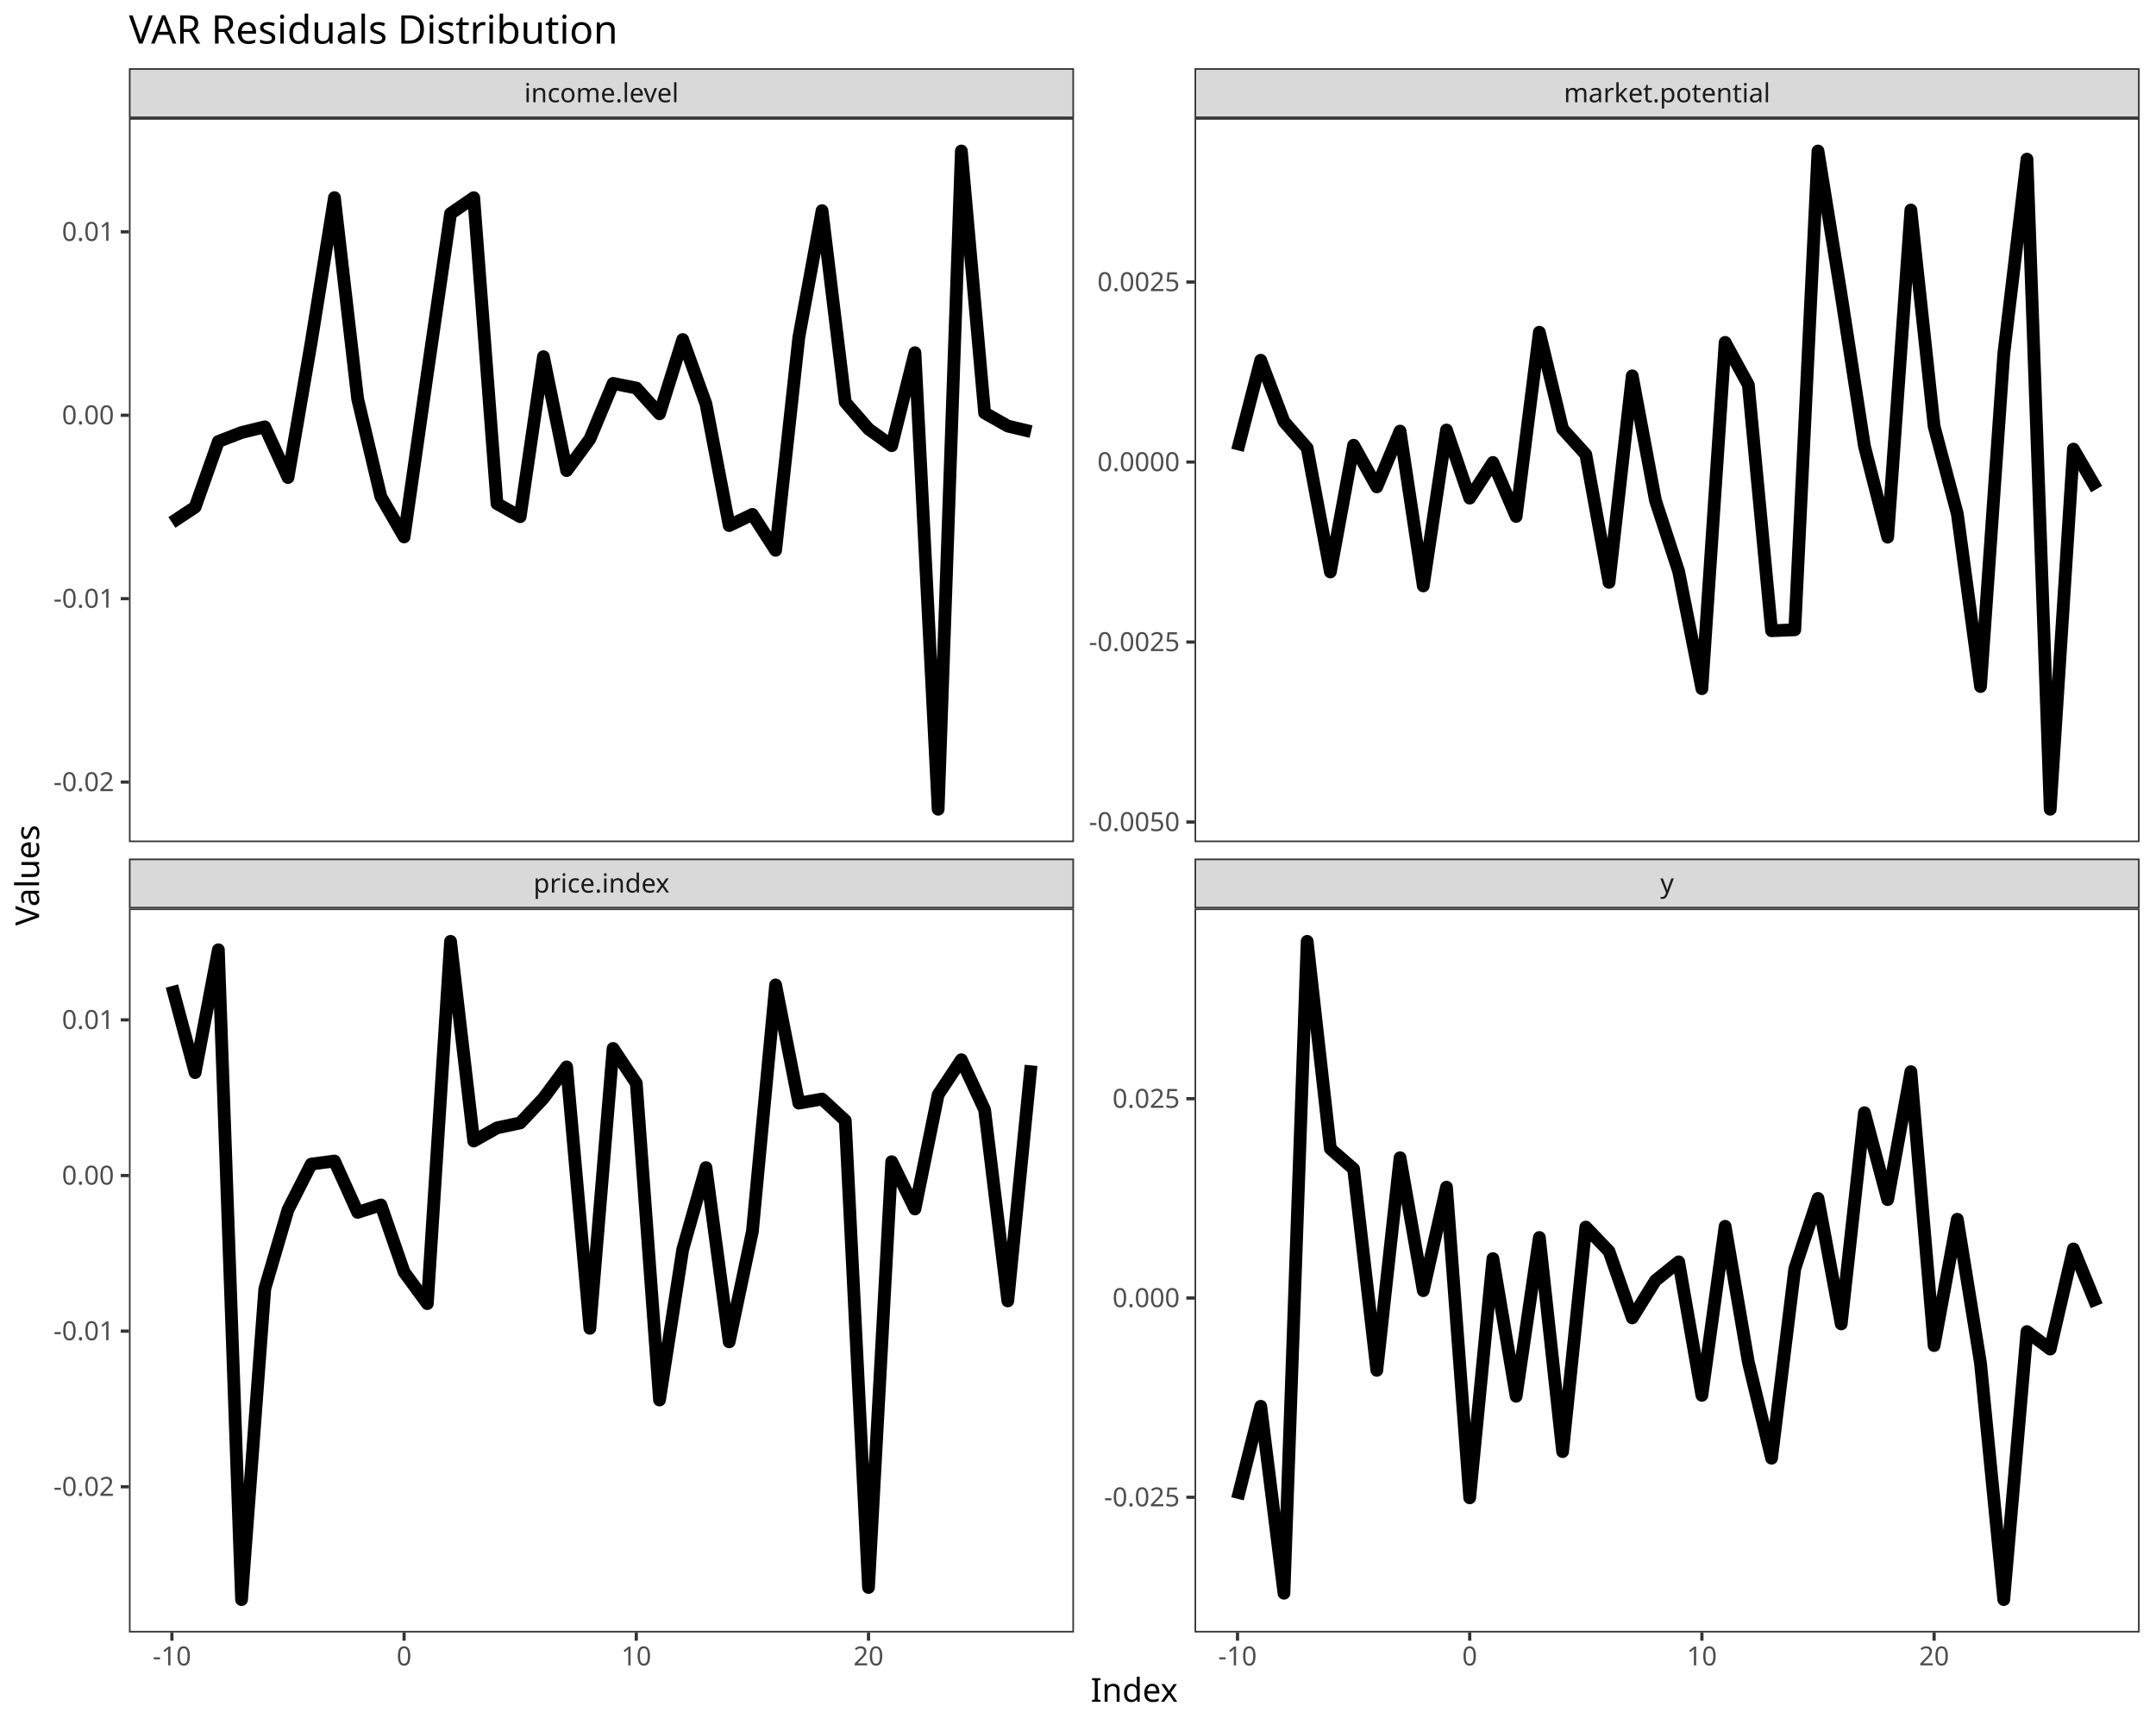
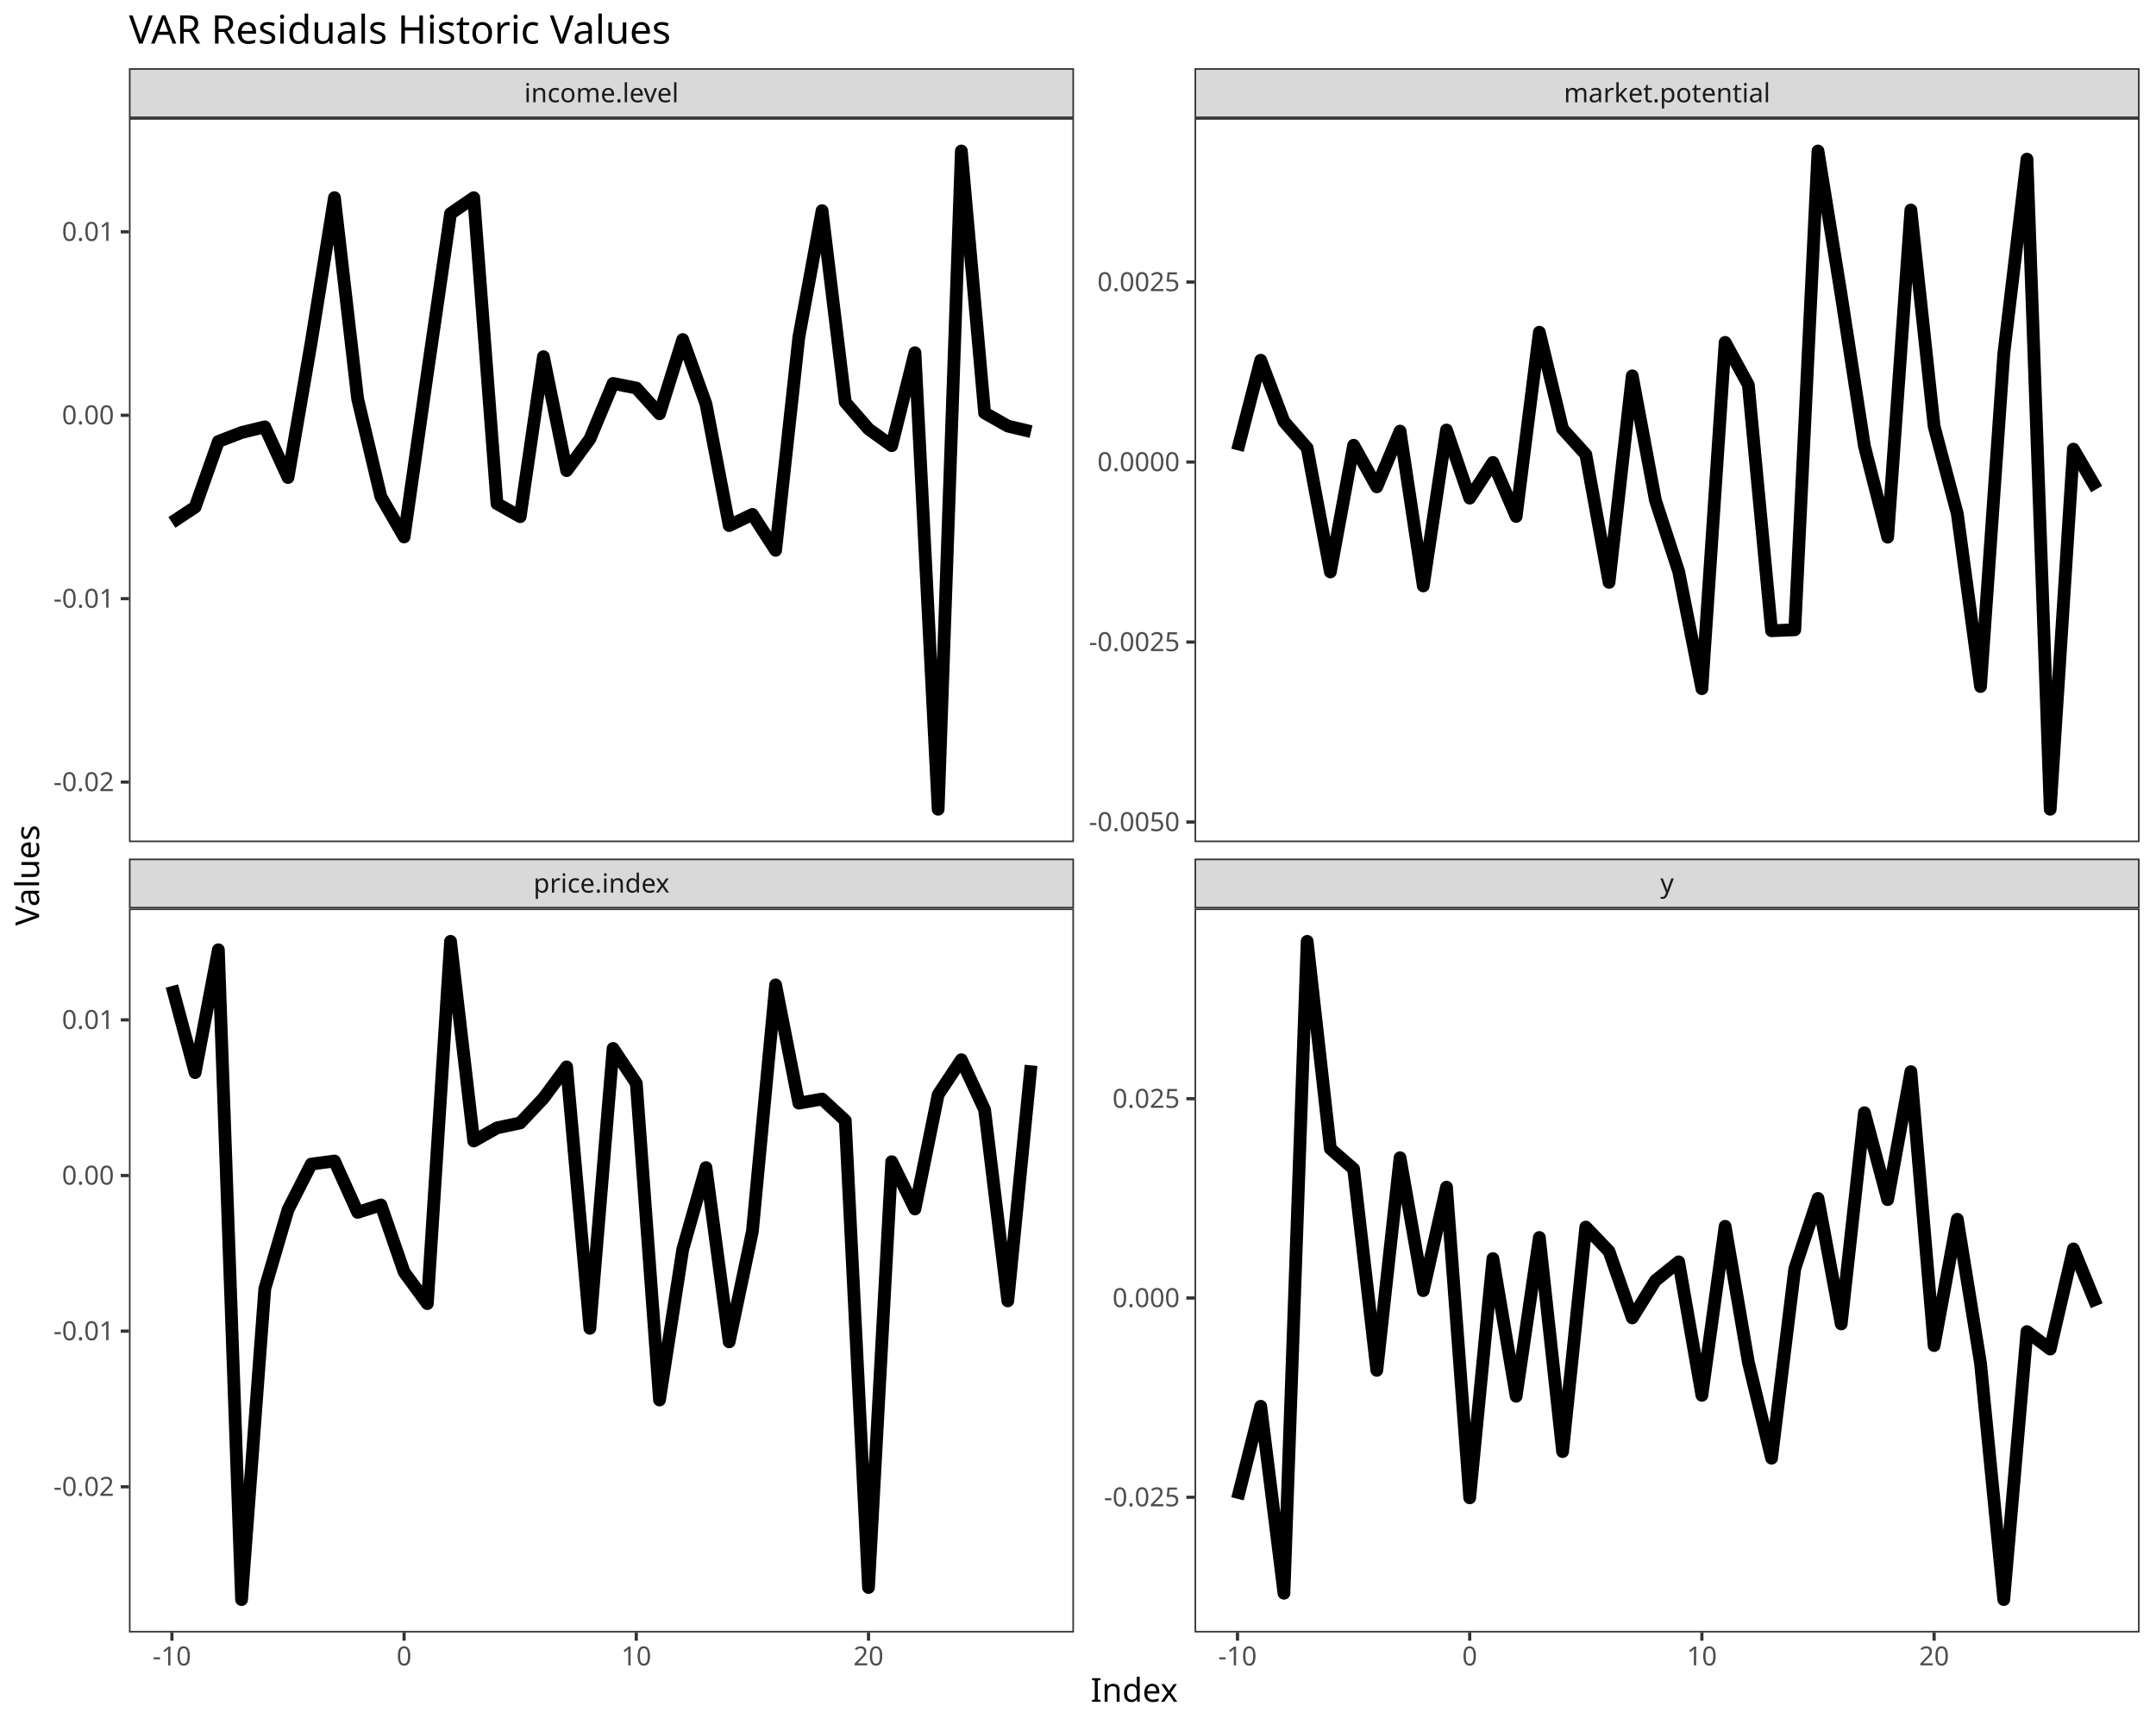
<svg xmlns="http://www.w3.org/2000/svg" class="svglite" data-engine-version="2.0" width="720.00pt" height="576.00pt" viewBox="0 0 720.00 576.00">
  <defs>
    <style type="text/css">
    .svglite line, .svglite polyline, .svglite polygon, .svglite path, .svglite rect, .svglite circle {
      fill: none;
      stroke: #000000;
      stroke-linecap: round;
      stroke-linejoin: round;
      stroke-miterlimit: 10.00;
    }
  </style>
  </defs>
  <rect width="100%" height="100%" style="stroke: none; fill: #FFFFFF;" />
  <defs>
    <clipPath id="cpMC4wMHw3MjAuMDB8MC4wMHw1NzYuMDA=">
      <rect x="0.00" y="0.00" width="720.00" height="576.00" />
    </clipPath>
  </defs>
  <g clip-path="url(#cpMC4wMHw3MjAuMDB8MC4wMHw1NzYuMDA=)">
    <rect x="0.00" y="0.00" width="720.00" height="576.00" style="stroke-width: 1.07; stroke: #FFFFFF; fill: #FFFFFF;" />
  </g>
  <defs>
    <clipPath id="cpNDMuMDZ8MzU4LjY2fDM5LjQzfDI4MS4yMQ==">
      <rect x="43.06" y="39.43" width="315.60" height="241.77" />
    </clipPath>
  </defs>
  <g clip-path="url(#cpNDMuMDZ8MzU4LjY2fDM5LjQzfDI4MS4yMQ==)">
    <rect x="43.06" y="39.43" width="315.60" height="241.77" style="stroke-width: 1.07; stroke: none; fill: #FFFFFF;" />
    <polyline points="57.41,174.46 65.16,169.33 72.92,147.42 80.67,144.42 88.43,142.53 96.18,159.45 103.93,114.29 111.69,65.99 119.44,133.20 127.20,165.86 134.95,179.29 142.71,124.76 150.46,71.32 158.21,66.01 165.97,168.17 173.72,172.52 181.48,119.10 189.23,157.14 196.99,146.59 204.74,128.03 212.49,129.57 220.25,138.17 228.00,113.38 235.76,134.90 243.51,175.49 251.27,171.77 259.02,183.76 266.77,112.63 274.53,70.35 282.28,134.30 290.04,143.24 297.79,148.82 305.55,117.77 313.30,270.22 321.05,50.42 328.81,137.88 336.56,142.27 344.32,144.12 " style="stroke-width: 4.27; stroke-linecap: butt;" />
    <rect x="43.06" y="39.43" width="315.60" height="241.77" style="stroke-width: 1.07; stroke: #333333;" />
  </g>
  <g clip-path="url(#cpMC4wMHw3MjAuMDB8MC4wMHw1NzYuMDA=)">
</g>
  <defs>
    <clipPath id="cpNDMuMDZ8MzU4LjY2fDMwMy4zNHw1NDUuMTE=">
      <rect x="43.06" y="303.34" width="315.60" height="241.77" />
    </clipPath>
  </defs>
  <g clip-path="url(#cpNDMuMDZ8MzU4LjY2fDMwMy4zNHw1NDUuMTE=)">
    <rect x="43.06" y="303.34" width="315.60" height="241.77" style="stroke-width: 1.07; stroke: none; fill: #FFFFFF;" />
    <polyline points="57.41,329.25 65.16,358.16 72.92,317.14 80.67,534.12 88.43,430.36 96.18,403.94 103.93,388.71 111.69,387.68 119.44,404.82 127.20,402.35 134.95,424.75 142.71,435.30 150.46,314.33 158.21,381.00 165.97,376.61 173.72,374.96 181.48,366.73 189.23,356.25 196.99,443.54 204.74,350.09 212.49,361.73 220.25,467.48 228.00,417.22 235.76,389.87 243.51,448.06 251.27,411.14 259.02,328.87 266.77,368.35 274.53,366.99 282.28,374.16 290.04,530.08 297.79,387.90 305.55,403.69 313.30,365.52 321.05,353.85 328.81,370.57 336.56,434.39 344.32,355.74 " style="stroke-width: 4.27; stroke-linecap: butt;" />
    <rect x="43.06" y="303.34" width="315.60" height="241.77" style="stroke-width: 1.07; stroke: #333333;" />
  </g>
  <g clip-path="url(#cpMC4wMHw3MjAuMDB8MC4wMHw1NzYuMDA=)">
</g>
  <defs>
    <clipPath id="cpMzk4LjkyfDcxNC41MnwzOS40M3wyODEuMjE=">
      <rect x="398.92" y="39.43" width="315.60" height="241.77" />
    </clipPath>
  </defs>
  <g clip-path="url(#cpMzk4LjkyfDcxNC41MnwzOS40M3wyODEuMjE=)">
    <rect x="398.92" y="39.43" width="315.60" height="241.77" style="stroke-width: 1.07; stroke: none; fill: #FFFFFF;" />
    <polyline points="413.27,150.35 421.02,120.29 428.78,140.75 436.53,149.62 444.28,190.98 452.04,148.68 459.79,162.57 467.55,143.95 475.30,195.64 483.06,143.59 490.81,166.33 498.56,154.42 506.32,172.45 514.07,110.94 521.83,143.22 529.58,151.76 537.34,194.47 545.09,125.50 552.84,167.09 560.60,190.86 568.35,229.96 576.11,114.33 583.86,128.52 591.62,210.61 599.37,210.29 607.12,50.42 614.88,98.60 622.63,148.94 630.39,179.37 638.14,70.13 645.90,142.35 653.65,171.58 661.40,229.24 669.16,118.26 676.91,53.14 684.67,270.22 692.42,149.97 700.18,163.30 " style="stroke-width: 4.27; stroke-linecap: butt;" />
    <rect x="398.92" y="39.43" width="315.60" height="241.77" style="stroke-width: 1.07; stroke: #333333;" />
  </g>
  <g clip-path="url(#cpMC4wMHw3MjAuMDB8MC4wMHw1NzYuMDA=)">
</g>
  <defs>
    <clipPath id="cpMzk4LjkyfDcxNC41MnwzMDMuMzR8NTQ1LjEx">
      <rect x="398.92" y="303.34" width="315.60" height="241.77" />
    </clipPath>
  </defs>
  <g clip-path="url(#cpMzk4LjkyfDcxNC41MnwzMDMuMzR8NTQ1LjEx)">
    <rect x="398.92" y="303.34" width="315.60" height="241.77" style="stroke-width: 1.07; stroke: none; fill: #FFFFFF;" />
    <polyline points="413.27,500.47 421.02,469.58 428.78,532.00 436.53,314.33 444.28,383.58 452.04,390.33 459.79,457.57 467.55,386.58 475.30,430.96 483.06,396.41 490.81,500.14 498.56,420.26 506.32,466.23 514.07,413.21 521.83,484.71 529.58,409.74 537.34,417.85 545.09,440.06 552.84,427.59 560.60,421.35 568.35,465.91 576.11,409.48 583.86,454.82 591.62,486.91 599.37,423.66 607.12,400.17 614.88,442.07 622.63,371.55 630.39,400.57 638.14,357.85 645.90,449.30 653.65,407.13 661.40,455.23 669.16,534.12 676.91,444.63 684.67,450.47 692.42,417.04 700.18,436.00 " style="stroke-width: 4.27; stroke-linecap: butt;" />
    <rect x="398.92" y="303.34" width="315.60" height="241.77" style="stroke-width: 1.07; stroke: #333333;" />
  </g>
  <g clip-path="url(#cpMC4wMHw3MjAuMDB8MC4wMHw1NzYuMDA=)">
</g>
  <defs>
    <clipPath id="cpNDMuMDZ8MzU4LjY2fDI4Ni42OXwzMDMuMzQ=">
      <rect x="43.06" y="286.69" width="315.60" height="16.65" />
    </clipPath>
  </defs>
  <g clip-path="url(#cpNDMuMDZ8MzU4LjY2fDI4Ni42OXwzMDMuMzQ=)">
    <rect x="43.06" y="286.69" width="315.60" height="16.65" style="stroke-width: 1.07; stroke: #333333; fill: #D9D9D9;" />
    <text x="200.86" y="298.04" text-anchor="middle" style="font-size: 8.80px; fill: #1A1A1A; font-family: sans;" textLength="42.56px" lengthAdjust="spacingAndGlyphs">price.index</text>
  </g>
  <g clip-path="url(#cpMC4wMHw3MjAuMDB8MC4wMHw1NzYuMDA=)">
</g>
  <defs>
    <clipPath id="cpMzk4LjkyfDcxNC41MnwyODYuNjl8MzAzLjM0">
      <rect x="398.92" y="286.69" width="315.60" height="16.65" />
    </clipPath>
  </defs>
  <g clip-path="url(#cpMzk4LjkyfDcxNC41MnwyODYuNjl8MzAzLjM0)">
    <rect x="398.92" y="286.69" width="315.60" height="16.65" style="stroke-width: 1.07; stroke: #333333; fill: #D9D9D9;" />
    <text x="556.72" y="298.04" text-anchor="middle" style="font-size: 8.80px; fill: #1A1A1A; font-family: sans;" textLength="4.40px" lengthAdjust="spacingAndGlyphs">y</text>
  </g>
  <g clip-path="url(#cpMC4wMHw3MjAuMDB8MC4wMHw1NzYuMDA=)">
</g>
  <defs>
    <clipPath id="cpNDMuMDZ8MzU4LjY2fDIyLjc4fDM5LjQz">
      <rect x="43.06" y="22.78" width="315.60" height="16.65" />
    </clipPath>
  </defs>
  <g clip-path="url(#cpNDMuMDZ8MzU4LjY2fDIyLjc4fDM5LjQz)">
    <rect x="43.06" y="22.78" width="315.60" height="16.65" style="stroke-width: 1.07; stroke: #333333; fill: #D9D9D9;" />
    <text x="200.86" y="34.14" text-anchor="middle" style="font-size: 8.80px; fill: #1A1A1A; font-family: sans;" textLength="48.92px" lengthAdjust="spacingAndGlyphs">income.level</text>
  </g>
  <g clip-path="url(#cpMC4wMHw3MjAuMDB8MC4wMHw1NzYuMDA=)">
</g>
  <defs>
    <clipPath id="cpMzk4LjkyfDcxNC41MnwyMi43OHwzOS40Mw==">
      <rect x="398.92" y="22.78" width="315.60" height="16.65" />
    </clipPath>
  </defs>
  <g clip-path="url(#cpMzk4LjkyfDcxNC41MnwyMi43OHwzOS40Mw==)">
    <rect x="398.92" y="22.78" width="315.60" height="16.65" style="stroke-width: 1.07; stroke: #333333; fill: #D9D9D9;" />
    <text x="556.72" y="34.14" text-anchor="middle" style="font-size: 8.80px; fill: #1A1A1A; font-family: sans;" textLength="62.62px" lengthAdjust="spacingAndGlyphs">market.potential</text>
  </g>
  <g clip-path="url(#cpMC4wMHw3MjAuMDB8MC4wMHw1NzYuMDA=)">
    <polyline points="57.41,547.85 57.41,545.11 " style="stroke-width: 1.07; stroke: #333333; stroke-linecap: butt;" />
    <polyline points="134.95,547.85 134.95,545.11 " style="stroke-width: 1.07; stroke: #333333; stroke-linecap: butt;" />
    <polyline points="212.49,547.85 212.49,545.11 " style="stroke-width: 1.07; stroke: #333333; stroke-linecap: butt;" />
    <polyline points="290.04,547.85 290.04,545.11 " style="stroke-width: 1.07; stroke: #333333; stroke-linecap: butt;" />
    <text x="57.41" y="556.10" text-anchor="middle" style="font-size: 8.80px; fill: #4D4D4D; font-family: sans;" textLength="12.72px" lengthAdjust="spacingAndGlyphs">-10</text>
    <text x="134.95" y="556.10" text-anchor="middle" style="font-size: 8.80px; fill: #4D4D4D; font-family: sans;" textLength="4.89px" lengthAdjust="spacingAndGlyphs">0</text>
    <text x="212.49" y="556.10" text-anchor="middle" style="font-size: 8.80px; fill: #4D4D4D; font-family: sans;" textLength="9.79px" lengthAdjust="spacingAndGlyphs">10</text>
    <text x="290.04" y="556.10" text-anchor="middle" style="font-size: 8.80px; fill: #4D4D4D; font-family: sans;" textLength="9.79px" lengthAdjust="spacingAndGlyphs">20</text>
    <polyline points="413.27,547.85 413.27,545.11 " style="stroke-width: 1.07; stroke: #333333; stroke-linecap: butt;" />
    <polyline points="490.81,547.85 490.81,545.11 " style="stroke-width: 1.07; stroke: #333333; stroke-linecap: butt;" />
    <polyline points="568.35,547.85 568.35,545.11 " style="stroke-width: 1.07; stroke: #333333; stroke-linecap: butt;" />
    <polyline points="645.90,547.85 645.90,545.11 " style="stroke-width: 1.07; stroke: #333333; stroke-linecap: butt;" />
    <text x="413.27" y="556.10" text-anchor="middle" style="font-size: 8.80px; fill: #4D4D4D; font-family: sans;" textLength="12.72px" lengthAdjust="spacingAndGlyphs">-10</text>
    <text x="490.81" y="556.10" text-anchor="middle" style="font-size: 8.80px; fill: #4D4D4D; font-family: sans;" textLength="4.89px" lengthAdjust="spacingAndGlyphs">0</text>
    <text x="568.35" y="556.10" text-anchor="middle" style="font-size: 8.80px; fill: #4D4D4D; font-family: sans;" textLength="9.79px" lengthAdjust="spacingAndGlyphs">10</text>
    <text x="645.90" y="556.10" text-anchor="middle" style="font-size: 8.80px; fill: #4D4D4D; font-family: sans;" textLength="9.79px" lengthAdjust="spacingAndGlyphs">20</text>
    <text x="393.99" y="277.51" text-anchor="end" style="font-size: 8.80px; fill: #4D4D4D; font-family: sans;" textLength="29.85px" lengthAdjust="spacingAndGlyphs">-0.0050</text>
    <text x="393.99" y="217.41" text-anchor="end" style="font-size: 8.80px; fill: #4D4D4D; font-family: sans;" textLength="29.85px" lengthAdjust="spacingAndGlyphs">-0.0025</text>
    <text x="393.99" y="157.31" text-anchor="end" style="font-size: 8.80px; fill: #4D4D4D; font-family: sans;" textLength="26.92px" lengthAdjust="spacingAndGlyphs">0.0000</text>
    <text x="393.99" y="97.21" text-anchor="end" style="font-size: 8.80px; fill: #4D4D4D; font-family: sans;" textLength="26.92px" lengthAdjust="spacingAndGlyphs">0.0025</text>
    <polyline points="396.18,274.49 398.92,274.49 " style="stroke-width: 1.07; stroke: #333333; stroke-linecap: butt;" />
    <polyline points="396.18,214.38 398.92,214.38 " style="stroke-width: 1.07; stroke: #333333; stroke-linecap: butt;" />
    <polyline points="396.18,154.28 398.92,154.28 " style="stroke-width: 1.07; stroke: #333333; stroke-linecap: butt;" />
    <polyline points="396.18,94.18 398.92,94.18 " style="stroke-width: 1.07; stroke: #333333; stroke-linecap: butt;" />
    <text x="393.99" y="502.98" text-anchor="end" style="font-size: 8.80px; fill: #4D4D4D; font-family: sans;" textLength="24.95px" lengthAdjust="spacingAndGlyphs">-0.025</text>
    <text x="393.99" y="436.45" text-anchor="end" style="font-size: 8.80px; fill: #4D4D4D; font-family: sans;" textLength="22.02px" lengthAdjust="spacingAndGlyphs">0.000</text>
    <text x="393.99" y="369.91" text-anchor="end" style="font-size: 8.80px; fill: #4D4D4D; font-family: sans;" textLength="22.02px" lengthAdjust="spacingAndGlyphs">0.025</text>
    <polyline points="396.18,499.96 398.92,499.96 " style="stroke-width: 1.07; stroke: #333333; stroke-linecap: butt;" />
    <polyline points="396.18,433.42 398.92,433.42 " style="stroke-width: 1.07; stroke: #333333; stroke-linecap: butt;" />
    <polyline points="396.18,366.88 398.92,366.88 " style="stroke-width: 1.07; stroke: #333333; stroke-linecap: butt;" />
    <text x="38.13" y="264.17" text-anchor="end" style="font-size: 8.80px; fill: #4D4D4D; font-family: sans;" textLength="20.06px" lengthAdjust="spacingAndGlyphs">-0.02</text>
    <text x="38.13" y="202.93" text-anchor="end" style="font-size: 8.80px; fill: #4D4D4D; font-family: sans;" textLength="20.06px" lengthAdjust="spacingAndGlyphs">-0.01</text>
    <text x="38.13" y="141.68" text-anchor="end" style="font-size: 8.80px; fill: #4D4D4D; font-family: sans;" textLength="17.13px" lengthAdjust="spacingAndGlyphs">0.00</text>
    <text x="38.13" y="80.44" text-anchor="end" style="font-size: 8.80px; fill: #4D4D4D; font-family: sans;" textLength="17.13px" lengthAdjust="spacingAndGlyphs">0.01</text>
    <polyline points="40.32,261.15 43.06,261.15 " style="stroke-width: 1.07; stroke: #333333; stroke-linecap: butt;" />
    <polyline points="40.32,199.90 43.06,199.90 " style="stroke-width: 1.07; stroke: #333333; stroke-linecap: butt;" />
    <polyline points="40.32,138.66 43.06,138.66 " style="stroke-width: 1.07; stroke: #333333; stroke-linecap: butt;" />
    <polyline points="40.32,77.41 43.06,77.41 " style="stroke-width: 1.07; stroke: #333333; stroke-linecap: butt;" />
    <text x="38.13" y="499.48" text-anchor="end" style="font-size: 8.80px; fill: #4D4D4D; font-family: sans;" textLength="20.06px" lengthAdjust="spacingAndGlyphs">-0.02</text>
    <text x="38.13" y="447.51" text-anchor="end" style="font-size: 8.80px; fill: #4D4D4D; font-family: sans;" textLength="20.06px" lengthAdjust="spacingAndGlyphs">-0.01</text>
    <text x="38.13" y="395.55" text-anchor="end" style="font-size: 8.80px; fill: #4D4D4D; font-family: sans;" textLength="17.13px" lengthAdjust="spacingAndGlyphs">0.00</text>
    <text x="38.13" y="343.58" text-anchor="end" style="font-size: 8.80px; fill: #4D4D4D; font-family: sans;" textLength="17.13px" lengthAdjust="spacingAndGlyphs">0.01</text>
    <polyline points="40.32,496.45 43.06,496.45 " style="stroke-width: 1.07; stroke: #333333; stroke-linecap: butt;" />
    <polyline points="40.32,444.48 43.06,444.48 " style="stroke-width: 1.07; stroke: #333333; stroke-linecap: butt;" />
    <polyline points="40.32,392.52 43.06,392.52 " style="stroke-width: 1.07; stroke: #333333; stroke-linecap: butt;" />
    <polyline points="40.32,340.55 43.06,340.55 " style="stroke-width: 1.07; stroke: #333333; stroke-linecap: butt;" />
    <text x="378.79" y="568.24" text-anchor="middle" style="font-size: 11.00px; font-family: sans;" textLength="26.91px" lengthAdjust="spacingAndGlyphs">Index</text>
    <text transform="translate(13.05,292.27) rotate(-90)" text-anchor="middle" style="font-size: 11.00px; font-family: sans;" textLength="33.64px" lengthAdjust="spacingAndGlyphs">Values</text>
-     <text x="43.06" y="14.56" style="font-size: 13.20px; font-family: sans;" textLength="158.49px" lengthAdjust="spacingAndGlyphs">VAR Residuals Distribution</text>
+     <text x="43.06" y="14.56" style="font-size: 13.20px; font-family: sans;" textLength="180.50px" lengthAdjust="spacingAndGlyphs">VAR Residuals Historic Values</text>
  </g>
</svg>
